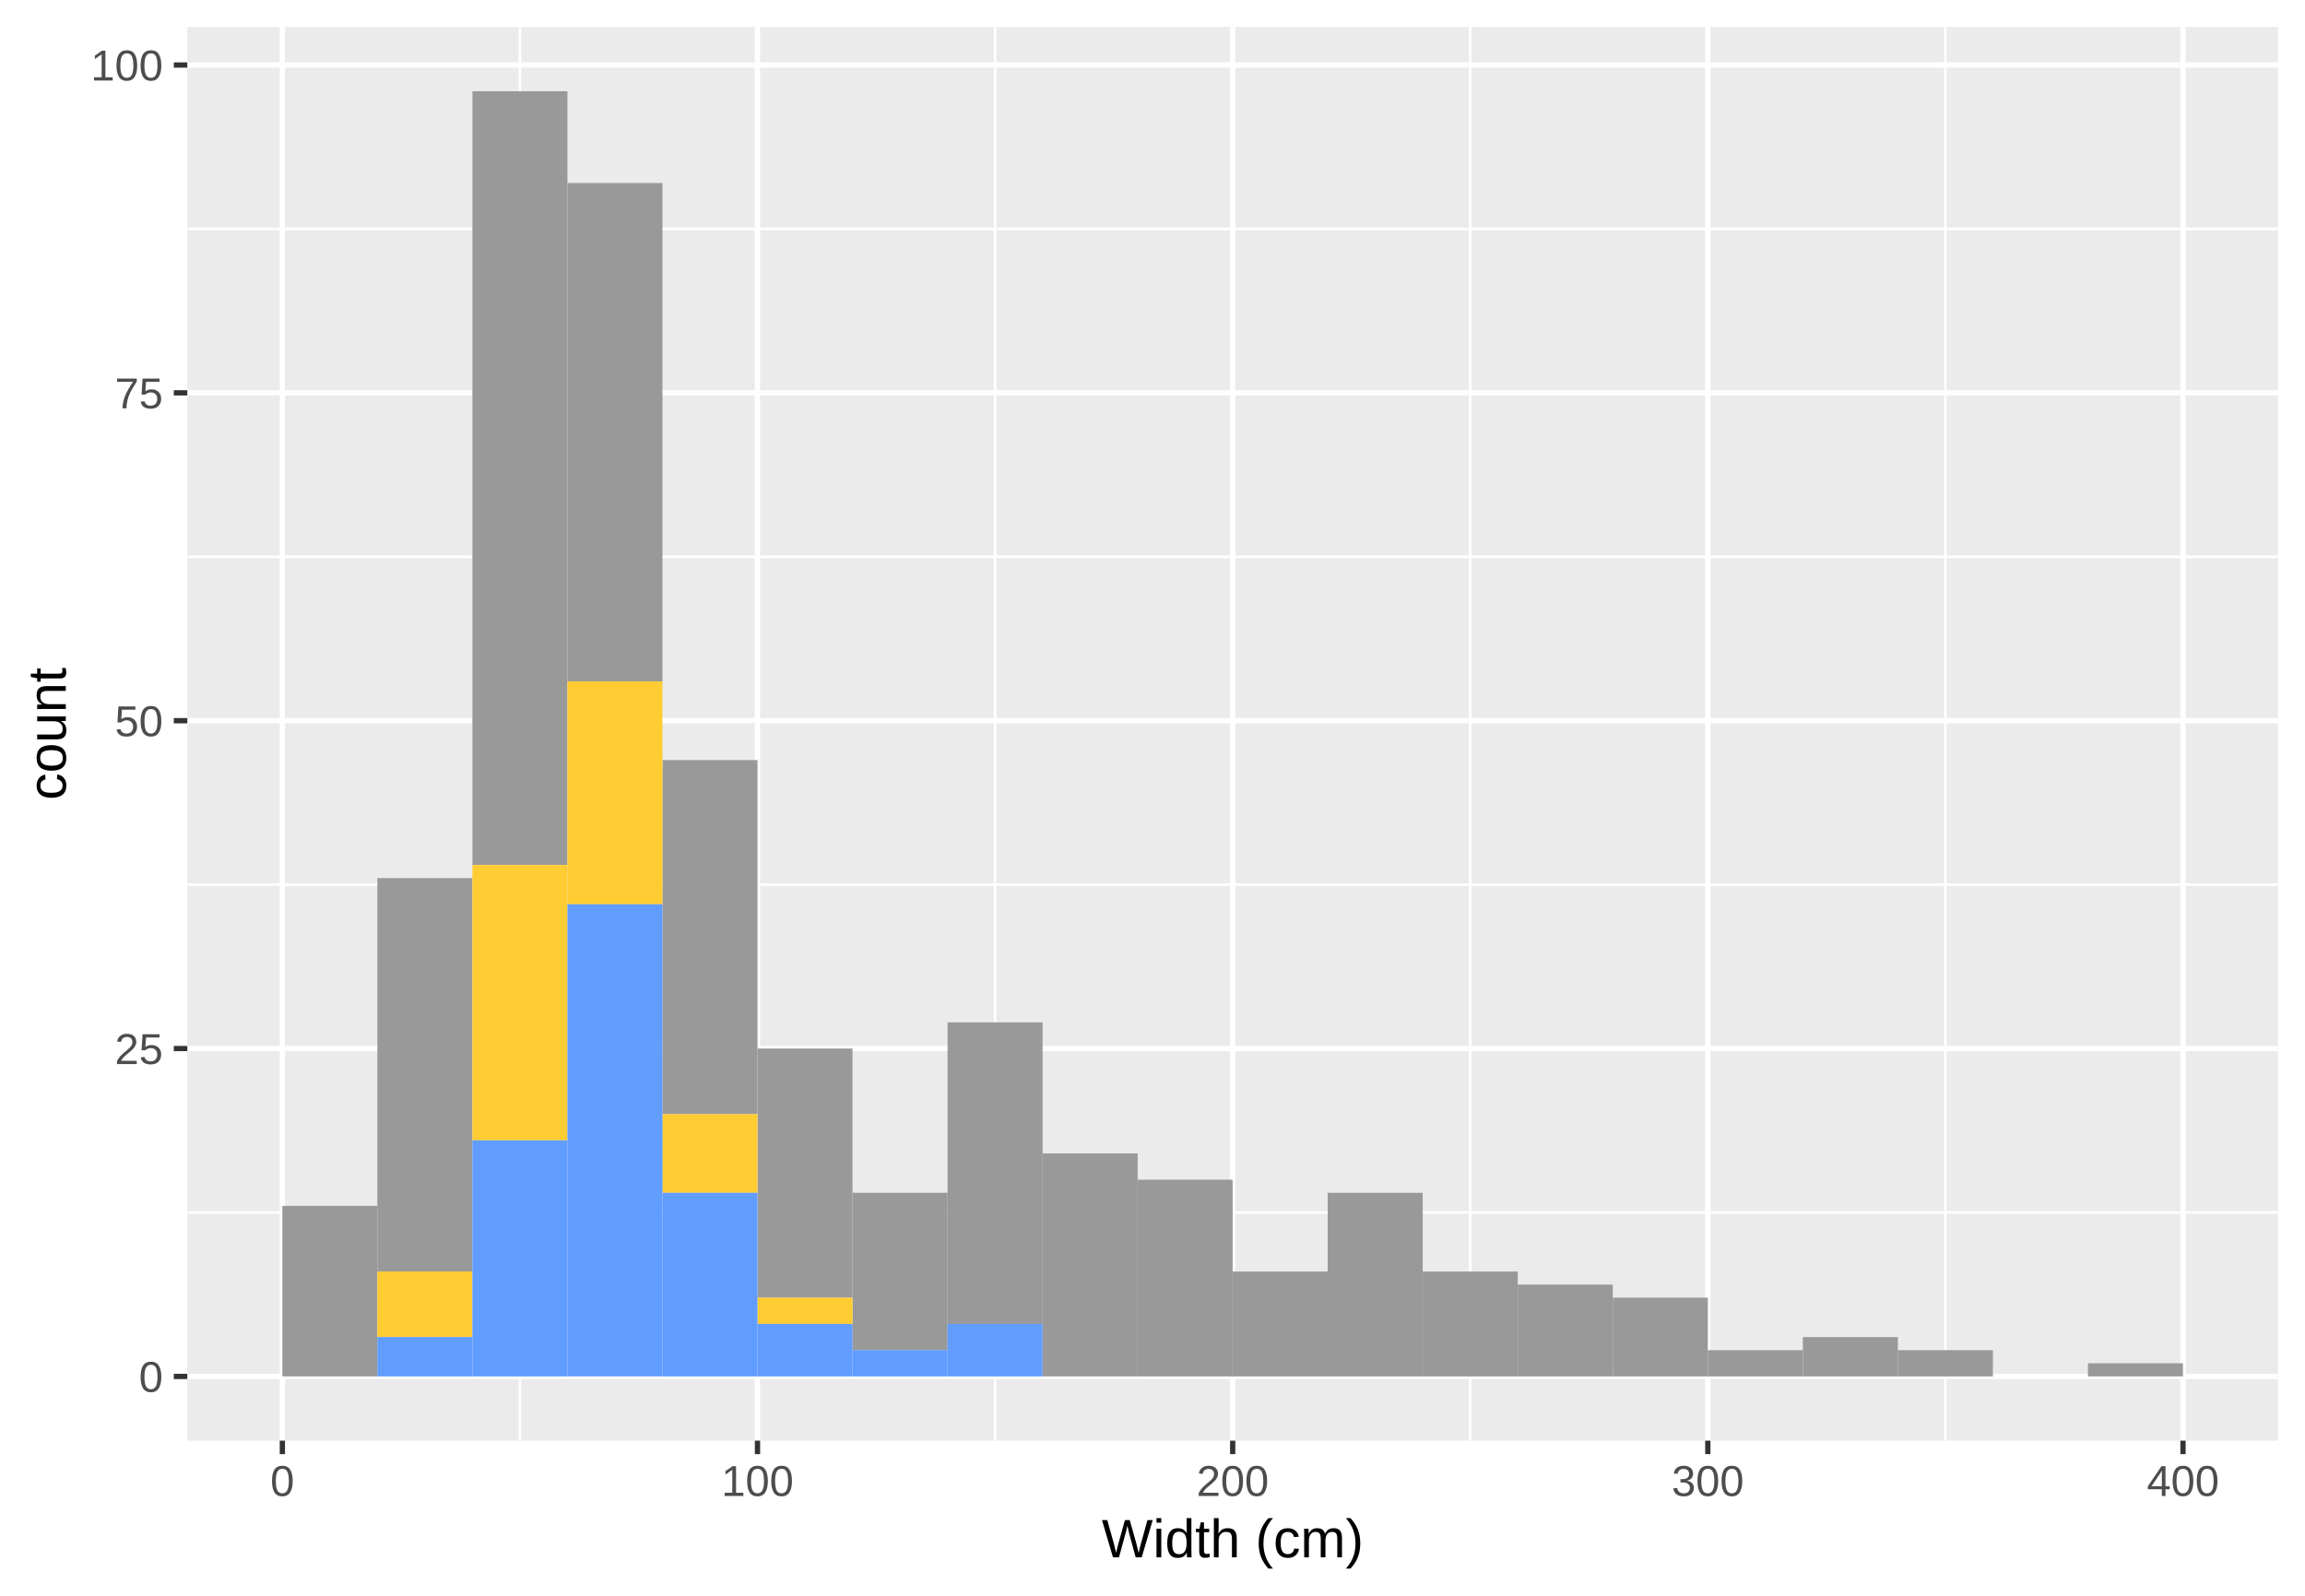
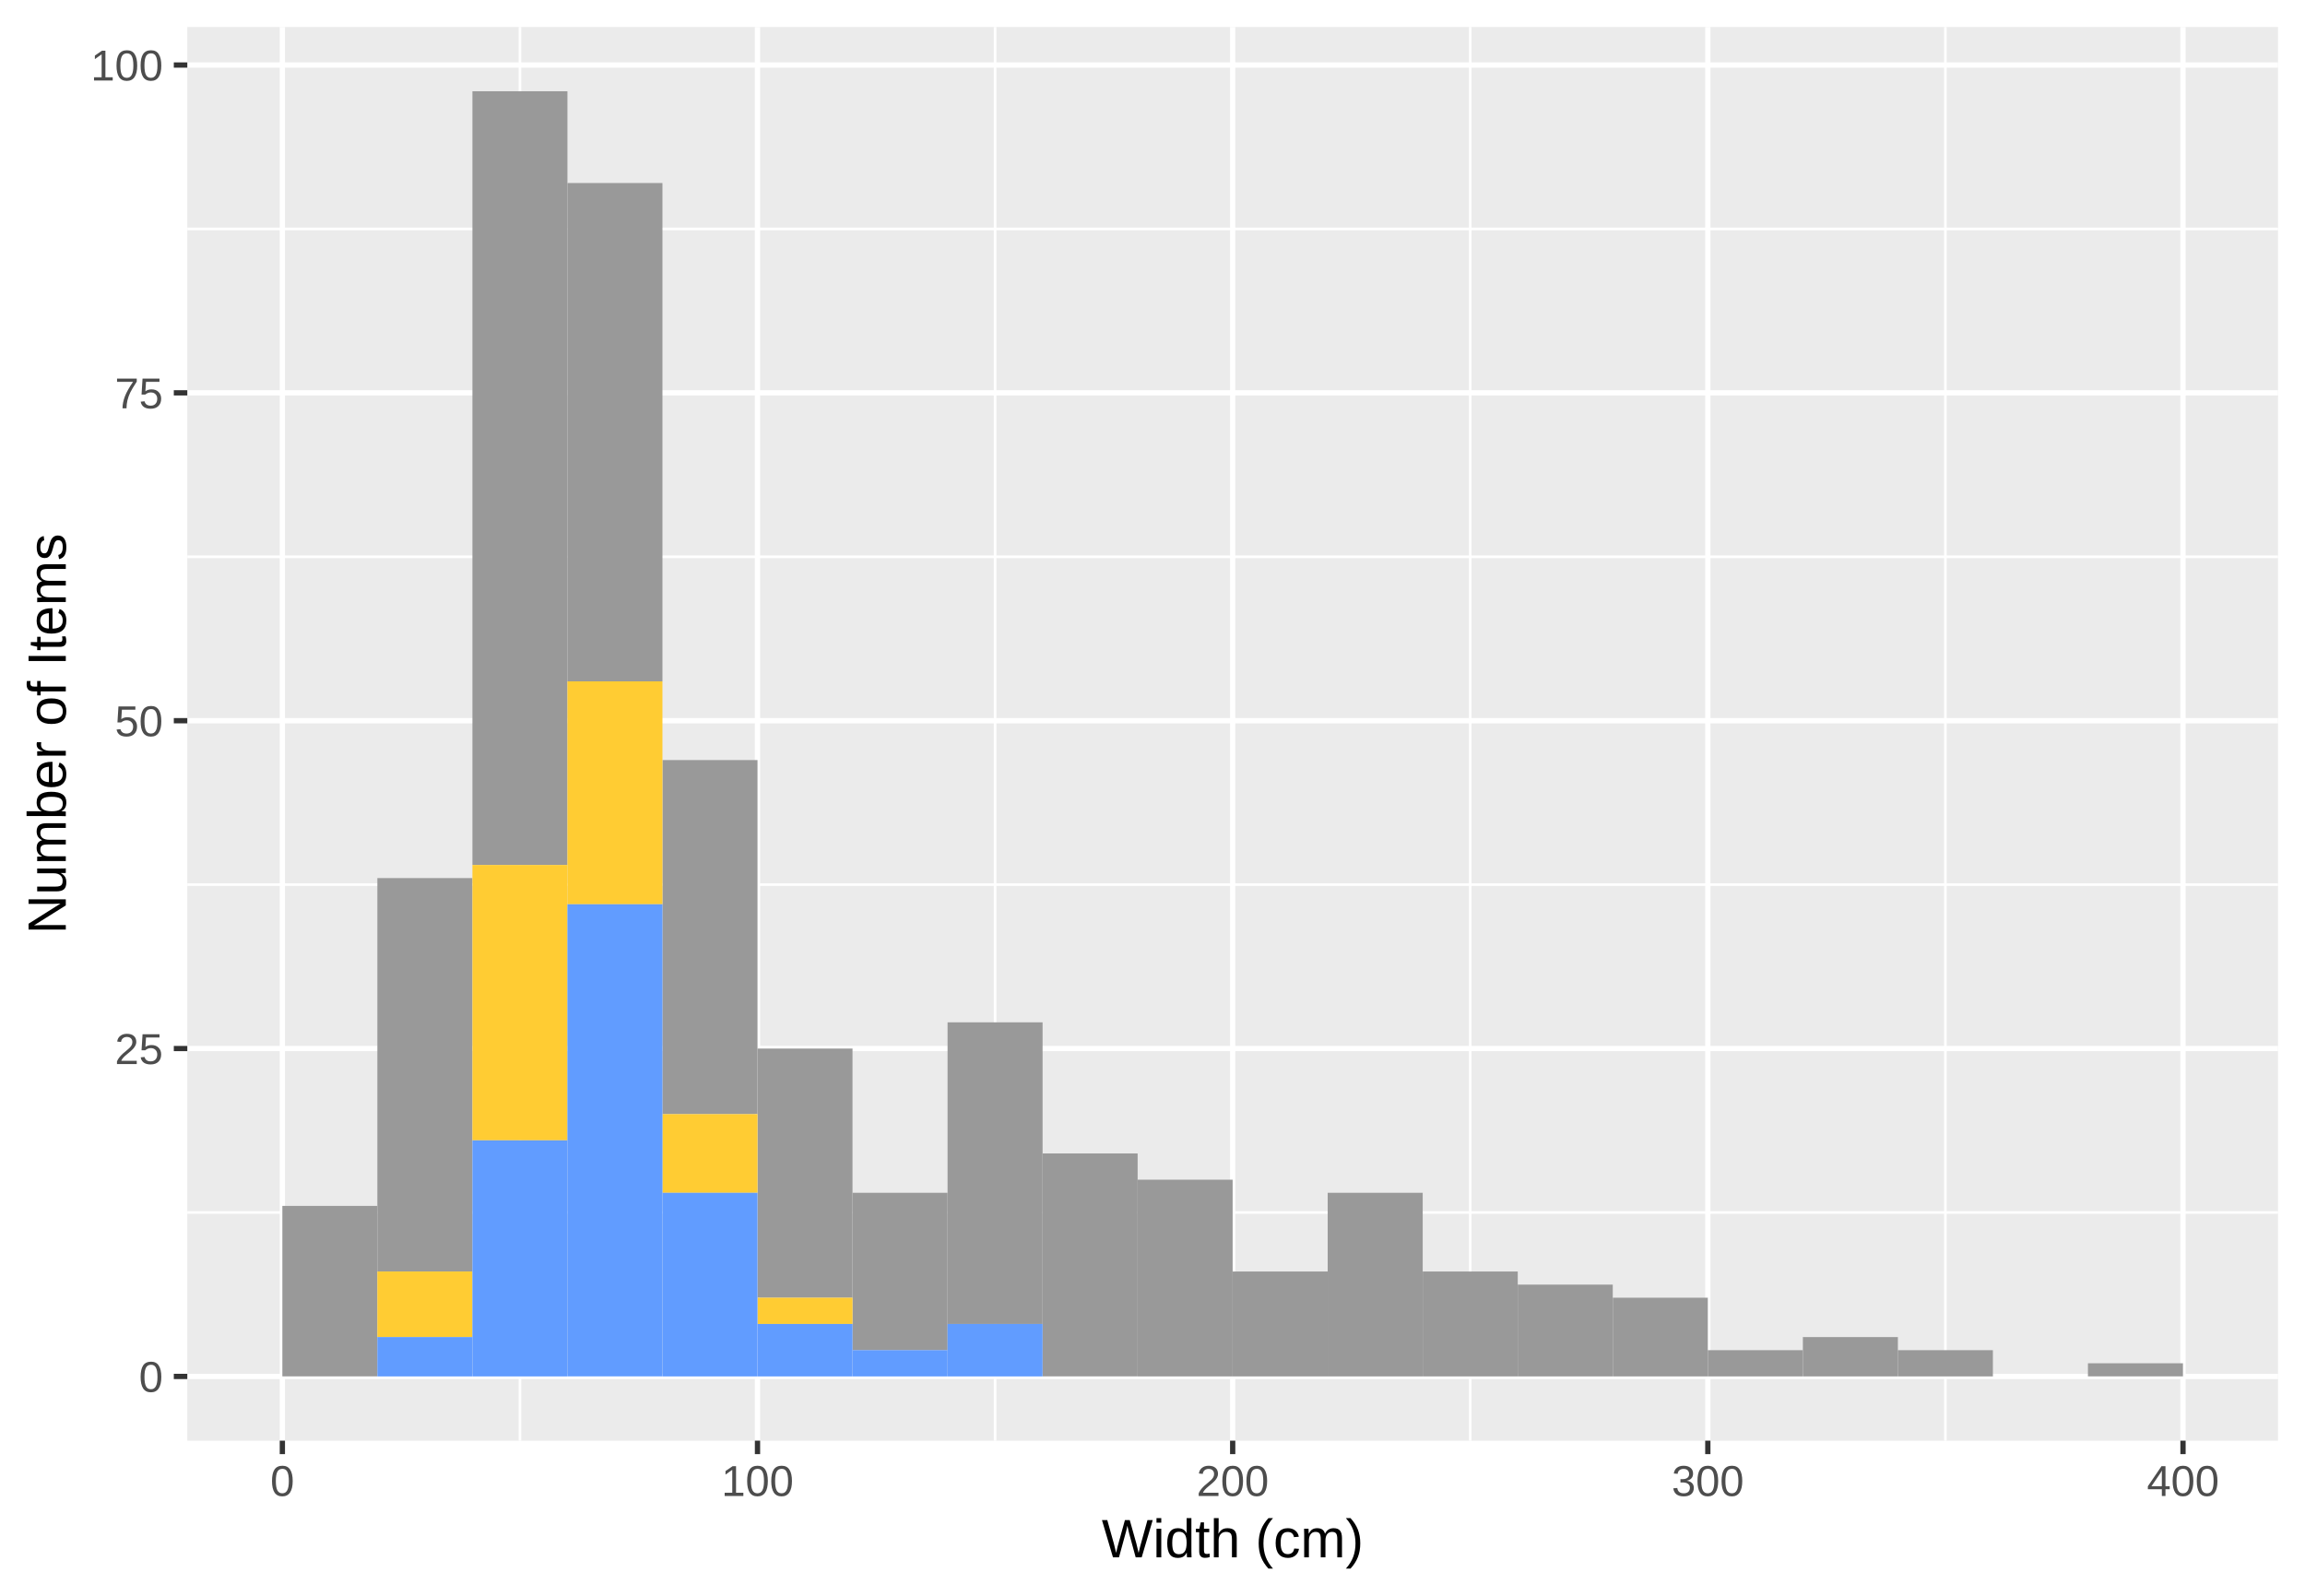
<svg xmlns="http://www.w3.org/2000/svg" class="svglite" width="468.00pt" height="324.00pt" viewBox="0 0 468.00 324.00">
  <defs>
    <style type="text/css">
    .svglite line, .svglite polyline, .svglite polygon, .svglite path, .svglite rect, .svglite circle {
      fill: none;
      stroke: #000000;
      stroke-linecap: round;
      stroke-linejoin: round;
      stroke-miterlimit: 10.00;
    }
    .svglite text {
      white-space: pre;
    }
  </style>
  </defs>
  <rect width="100%" height="100%" style="stroke: none; fill: #FFFFFF;" />
  <defs>
    <clipPath id="cpMC4wMHw0NjguMDB8MC4wMHwzMjQuMDA=">
      <rect x="0.00" y="0.00" width="468.00" height="324.00" />
    </clipPath>
  </defs>
  <g clip-path="url(#cpMC4wMHw0NjguMDB8MC4wMHwzMjQuMDA=)">
    <rect x="0.00" y="0.00" width="468.00" height="324.00" style="stroke-width: 1.07; stroke: #FFFFFF; fill: #FFFFFF;" />
  </g>
  <defs>
    <clipPath id="cpMzguMDN8NDYyLjUyfDUuNDh8MjkyLjUw">
      <rect x="38.03" y="5.48" width="424.49" height="287.02" />
    </clipPath>
  </defs>
  <g clip-path="url(#cpMzguMDN8NDYyLjUyfDUuNDh8MjkyLjUw)">
    <rect x="38.03" y="5.48" width="424.49" height="287.02" style="stroke-width: 1.07; stroke: none; fill: #EBEBEB;" />
    <polyline points="38.03,246.18 462.52,246.18 " style="stroke-width: 0.53; stroke: #FFFFFF; stroke-linecap: butt;" />
    <polyline points="38.03,179.61 462.52,179.61 " style="stroke-width: 0.53; stroke: #FFFFFF; stroke-linecap: butt;" />
    <polyline points="38.03,113.05 462.52,113.05 " style="stroke-width: 0.53; stroke: #FFFFFF; stroke-linecap: butt;" />
    <polyline points="38.03,46.48 462.52,46.48 " style="stroke-width: 0.53; stroke: #FFFFFF; stroke-linecap: butt;" />
    <polyline points="105.57,292.50 105.57,5.48 " style="stroke-width: 0.53; stroke: #FFFFFF; stroke-linecap: butt;" />
    <polyline points="202.04,292.50 202.04,5.48 " style="stroke-width: 0.53; stroke: #FFFFFF; stroke-linecap: butt;" />
    <polyline points="298.51,292.50 298.51,5.48 " style="stroke-width: 0.53; stroke: #FFFFFF; stroke-linecap: butt;" />
    <polyline points="394.99,292.50 394.99,5.48 " style="stroke-width: 0.53; stroke: #FFFFFF; stroke-linecap: butt;" />
    <polyline points="38.03,279.46 462.52,279.46 " style="stroke-width: 1.07; stroke: #FFFFFF; stroke-linecap: butt;" />
    <polyline points="38.03,212.89 462.52,212.89 " style="stroke-width: 1.07; stroke: #FFFFFF; stroke-linecap: butt;" />
    <polyline points="38.03,146.33 462.52,146.33 " style="stroke-width: 1.07; stroke: #FFFFFF; stroke-linecap: butt;" />
    <polyline points="38.03,79.76 462.52,79.76 " style="stroke-width: 1.07; stroke: #FFFFFF; stroke-linecap: butt;" />
    <polyline points="38.03,13.20 462.52,13.20 " style="stroke-width: 1.07; stroke: #FFFFFF; stroke-linecap: butt;" />
    <polyline points="57.33,292.50 57.33,5.48 " style="stroke-width: 1.07; stroke: #FFFFFF; stroke-linecap: butt;" />
    <polyline points="153.80,292.50 153.80,5.48 " style="stroke-width: 1.07; stroke: #FFFFFF; stroke-linecap: butt;" />
    <polyline points="250.28,292.50 250.28,5.48 " style="stroke-width: 1.07; stroke: #FFFFFF; stroke-linecap: butt;" />
    <polyline points="346.75,292.50 346.75,5.48 " style="stroke-width: 1.07; stroke: #FFFFFF; stroke-linecap: butt;" />
    <polyline points="443.23,292.50 443.23,5.48 " style="stroke-width: 1.07; stroke: #FFFFFF; stroke-linecap: butt;" />
    <rect x="57.33" y="244.84" width="19.29" height="34.61" style="stroke-width: 1.07; stroke: none; stroke-linecap: butt; stroke-linejoin: miter; fill: #999999;" />
    <rect x="76.62" y="178.28" width="19.29" height="79.88" style="stroke-width: 1.07; stroke: none; stroke-linecap: butt; stroke-linejoin: miter; fill: #999999;" />
    <rect x="95.92" y="18.53" width="19.29" height="157.09" style="stroke-width: 1.07; stroke: none; stroke-linecap: butt; stroke-linejoin: miter; fill: #999999;" />
    <rect x="115.21" y="37.16" width="19.29" height="101.18" style="stroke-width: 1.07; stroke: none; stroke-linecap: butt; stroke-linejoin: miter; fill: #999999;" />
    <rect x="134.51" y="154.32" width="19.29" height="71.89" style="stroke-width: 1.07; stroke: none; stroke-linecap: butt; stroke-linejoin: miter; fill: #999999;" />
    <rect x="153.80" y="212.89" width="19.29" height="50.59" style="stroke-width: 1.07; stroke: none; stroke-linecap: butt; stroke-linejoin: miter; fill: #999999;" />
    <rect x="173.10" y="242.18" width="19.29" height="31.95" style="stroke-width: 1.07; stroke: none; stroke-linecap: butt; stroke-linejoin: miter; fill: #999999;" />
    <rect x="192.39" y="207.57" width="19.29" height="61.24" style="stroke-width: 1.07; stroke: none; stroke-linecap: butt; stroke-linejoin: miter; fill: #999999;" />
    <rect x="211.69" y="234.19" width="19.29" height="45.26" style="stroke-width: 1.07; stroke: none; stroke-linecap: butt; stroke-linejoin: miter; fill: #999999;" />
    <rect x="230.98" y="239.52" width="19.29" height="39.94" style="stroke-width: 1.07; stroke: none; stroke-linecap: butt; stroke-linejoin: miter; fill: #999999;" />
    <rect x="250.28" y="258.16" width="19.29" height="21.30" style="stroke-width: 1.07; stroke: none; stroke-linecap: butt; stroke-linejoin: miter; fill: #999999;" />
    <rect x="269.57" y="242.18" width="19.29" height="37.28" style="stroke-width: 1.07; stroke: none; stroke-linecap: butt; stroke-linejoin: miter; fill: #999999;" />
    <rect x="288.87" y="258.16" width="19.29" height="21.30" style="stroke-width: 1.07; stroke: none; stroke-linecap: butt; stroke-linejoin: miter; fill: #999999;" />
    <rect x="308.16" y="260.82" width="19.29" height="18.64" style="stroke-width: 1.07; stroke: none; stroke-linecap: butt; stroke-linejoin: miter; fill: #999999;" />
    <rect x="327.46" y="263.48" width="19.29" height="15.98" style="stroke-width: 1.07; stroke: none; stroke-linecap: butt; stroke-linejoin: miter; fill: #999999;" />
    <rect x="346.75" y="274.13" width="19.29" height="5.33" style="stroke-width: 1.07; stroke: none; stroke-linecap: butt; stroke-linejoin: miter; fill: #999999;" />
    <rect x="366.05" y="271.47" width="19.29" height="7.99" style="stroke-width: 1.07; stroke: none; stroke-linecap: butt; stroke-linejoin: miter; fill: #999999;" />
    <rect x="385.34" y="274.13" width="19.29" height="5.33" style="stroke-width: 1.07; stroke: none; stroke-linecap: butt; stroke-linejoin: miter; fill: #999999;" />
    <rect x="404.64" y="279.46" width="19.29" height="0.00" style="stroke-width: 1.07; stroke: none; stroke-linecap: butt; stroke-linejoin: miter; fill: #999999;" />
    <rect x="423.93" y="276.79" width="19.29" height="2.66" style="stroke-width: 1.07; stroke: none; stroke-linecap: butt; stroke-linejoin: miter; fill: #999999;" />
    <rect x="57.33" y="279.46" width="19.29" height="0.00" style="stroke-width: 1.07; stroke: none; stroke-linecap: butt; stroke-linejoin: miter; fill: #FFCC33;" />
    <rect x="76.62" y="258.16" width="19.29" height="13.31" style="stroke-width: 1.07; stroke: none; stroke-linecap: butt; stroke-linejoin: miter; fill: #FFCC33;" />
    <rect x="95.92" y="175.62" width="19.29" height="55.91" style="stroke-width: 1.07; stroke: none; stroke-linecap: butt; stroke-linejoin: miter; fill: #FFCC33;" />
    <rect x="115.21" y="138.34" width="19.29" height="45.26" style="stroke-width: 1.07; stroke: none; stroke-linecap: butt; stroke-linejoin: miter; fill: #FFCC33;" />
    <rect x="134.51" y="226.21" width="19.29" height="15.98" style="stroke-width: 1.07; stroke: none; stroke-linecap: butt; stroke-linejoin: miter; fill: #FFCC33;" />
    <rect x="153.80" y="263.48" width="19.29" height="5.33" style="stroke-width: 1.07; stroke: none; stroke-linecap: butt; stroke-linejoin: miter; fill: #FFCC33;" />
    <rect x="173.10" y="274.13" width="19.29" height="0.00" style="stroke-width: 1.07; stroke: none; stroke-linecap: butt; stroke-linejoin: miter; fill: #FFCC33;" />
    <rect x="192.39" y="268.81" width="19.29" height="0.00" style="stroke-width: 1.07; stroke: none; stroke-linecap: butt; stroke-linejoin: miter; fill: #FFCC33;" />
    <rect x="211.69" y="279.46" width="19.29" height="0.00" style="stroke-width: 1.07; stroke: none; stroke-linecap: butt; stroke-linejoin: miter; fill: #FFCC33;" />
    <rect x="230.98" y="279.46" width="19.29" height="0.00" style="stroke-width: 1.07; stroke: none; stroke-linecap: butt; stroke-linejoin: miter; fill: #FFCC33;" />
    <rect x="250.28" y="279.46" width="19.29" height="0.00" style="stroke-width: 1.07; stroke: none; stroke-linecap: butt; stroke-linejoin: miter; fill: #FFCC33;" />
    <rect x="269.57" y="279.46" width="19.29" height="0.00" style="stroke-width: 1.07; stroke: none; stroke-linecap: butt; stroke-linejoin: miter; fill: #FFCC33;" />
    <rect x="288.87" y="279.46" width="19.29" height="0.00" style="stroke-width: 1.07; stroke: none; stroke-linecap: butt; stroke-linejoin: miter; fill: #FFCC33;" />
    <rect x="308.16" y="279.46" width="19.29" height="0.00" style="stroke-width: 1.07; stroke: none; stroke-linecap: butt; stroke-linejoin: miter; fill: #FFCC33;" />
    <rect x="327.46" y="279.46" width="19.29" height="0.00" style="stroke-width: 1.07; stroke: none; stroke-linecap: butt; stroke-linejoin: miter; fill: #FFCC33;" />
    <rect x="346.75" y="279.46" width="19.29" height="0.00" style="stroke-width: 1.07; stroke: none; stroke-linecap: butt; stroke-linejoin: miter; fill: #FFCC33;" />
    <rect x="366.05" y="279.46" width="19.29" height="0.00" style="stroke-width: 1.07; stroke: none; stroke-linecap: butt; stroke-linejoin: miter; fill: #FFCC33;" />
    <rect x="385.34" y="279.46" width="19.29" height="0.00" style="stroke-width: 1.07; stroke: none; stroke-linecap: butt; stroke-linejoin: miter; fill: #FFCC33;" />
    <rect x="404.64" y="279.46" width="19.29" height="0.00" style="stroke-width: 1.07; stroke: none; stroke-linecap: butt; stroke-linejoin: miter; fill: #FFCC33;" />
    <rect x="423.93" y="279.46" width="19.29" height="0.00" style="stroke-width: 1.07; stroke: none; stroke-linecap: butt; stroke-linejoin: miter; fill: #FFCC33;" />
    <rect x="57.33" y="279.46" width="19.29" height="0.00" style="stroke-width: 1.07; stroke: none; stroke-linecap: butt; stroke-linejoin: miter; fill: #619CFF;" />
    <rect x="76.62" y="271.47" width="19.29" height="7.99" style="stroke-width: 1.07; stroke: none; stroke-linecap: butt; stroke-linejoin: miter; fill: #619CFF;" />
    <rect x="95.92" y="231.53" width="19.29" height="47.93" style="stroke-width: 1.07; stroke: none; stroke-linecap: butt; stroke-linejoin: miter; fill: #619CFF;" />
    <rect x="115.21" y="183.60" width="19.29" height="95.85" style="stroke-width: 1.07; stroke: none; stroke-linecap: butt; stroke-linejoin: miter; fill: #619CFF;" />
    <rect x="134.51" y="242.18" width="19.29" height="37.28" style="stroke-width: 1.07; stroke: none; stroke-linecap: butt; stroke-linejoin: miter; fill: #619CFF;" />
    <rect x="153.80" y="268.81" width="19.29" height="10.65" style="stroke-width: 1.07; stroke: none; stroke-linecap: butt; stroke-linejoin: miter; fill: #619CFF;" />
    <rect x="173.10" y="274.13" width="19.29" height="5.33" style="stroke-width: 1.07; stroke: none; stroke-linecap: butt; stroke-linejoin: miter; fill: #619CFF;" />
    <rect x="192.39" y="268.81" width="19.29" height="10.65" style="stroke-width: 1.07; stroke: none; stroke-linecap: butt; stroke-linejoin: miter; fill: #619CFF;" />
    <rect x="211.69" y="279.46" width="19.29" height="0.00" style="stroke-width: 1.07; stroke: none; stroke-linecap: butt; stroke-linejoin: miter; fill: #619CFF;" />
    <rect x="230.98" y="279.46" width="19.29" height="0.00" style="stroke-width: 1.07; stroke: none; stroke-linecap: butt; stroke-linejoin: miter; fill: #619CFF;" />
    <rect x="250.28" y="279.46" width="19.29" height="0.00" style="stroke-width: 1.07; stroke: none; stroke-linecap: butt; stroke-linejoin: miter; fill: #619CFF;" />
    <rect x="269.57" y="279.46" width="19.29" height="0.00" style="stroke-width: 1.07; stroke: none; stroke-linecap: butt; stroke-linejoin: miter; fill: #619CFF;" />
    <rect x="288.87" y="279.46" width="19.29" height="0.00" style="stroke-width: 1.07; stroke: none; stroke-linecap: butt; stroke-linejoin: miter; fill: #619CFF;" />
    <rect x="308.16" y="279.46" width="19.29" height="0.00" style="stroke-width: 1.07; stroke: none; stroke-linecap: butt; stroke-linejoin: miter; fill: #619CFF;" />
    <rect x="327.46" y="279.46" width="19.29" height="0.00" style="stroke-width: 1.07; stroke: none; stroke-linecap: butt; stroke-linejoin: miter; fill: #619CFF;" />
    <rect x="346.75" y="279.46" width="19.29" height="0.00" style="stroke-width: 1.07; stroke: none; stroke-linecap: butt; stroke-linejoin: miter; fill: #619CFF;" />
    <rect x="366.05" y="279.46" width="19.29" height="0.00" style="stroke-width: 1.07; stroke: none; stroke-linecap: butt; stroke-linejoin: miter; fill: #619CFF;" />
    <rect x="385.34" y="279.46" width="19.29" height="0.00" style="stroke-width: 1.07; stroke: none; stroke-linecap: butt; stroke-linejoin: miter; fill: #619CFF;" />
    <rect x="404.64" y="279.46" width="19.29" height="0.00" style="stroke-width: 1.07; stroke: none; stroke-linecap: butt; stroke-linejoin: miter; fill: #619CFF;" />
    <rect x="423.93" y="279.46" width="19.29" height="0.00" style="stroke-width: 1.07; stroke: none; stroke-linecap: butt; stroke-linejoin: miter; fill: #619CFF;" />
  </g>
  <g clip-path="url(#cpMC4wMHw0NjguMDB8MC4wMHwzMjQuMDA=)">
    <text x="33.10" y="282.61" text-anchor="end" style="font-size: 8.80px;fill: #4D4D4D; font-family: &quot;Arial&quot;;" textLength="4.90px" lengthAdjust="spacingAndGlyphs">0</text>
    <text x="33.10" y="216.04" text-anchor="end" style="font-size: 8.80px;fill: #4D4D4D; font-family: &quot;Arial&quot;;" textLength="9.79px" lengthAdjust="spacingAndGlyphs">25</text>
    <text x="33.10" y="149.48" text-anchor="end" style="font-size: 8.80px;fill: #4D4D4D; font-family: &quot;Arial&quot;;" textLength="9.79px" lengthAdjust="spacingAndGlyphs">50</text>
    <text x="33.10" y="82.91" text-anchor="end" style="font-size: 8.80px;fill: #4D4D4D; font-family: &quot;Arial&quot;;" textLength="9.79px" lengthAdjust="spacingAndGlyphs">75</text>
    <text x="33.10" y="16.35" text-anchor="end" style="font-size: 8.80px;fill: #4D4D4D; font-family: &quot;Arial&quot;;" textLength="14.69px" lengthAdjust="spacingAndGlyphs">100</text>
    <polyline points="35.29,279.46 38.03,279.46 " style="stroke-width: 1.07; stroke: #333333; stroke-linecap: butt;" />
    <polyline points="35.29,212.89 38.03,212.89 " style="stroke-width: 1.07; stroke: #333333; stroke-linecap: butt;" />
    <polyline points="35.29,146.33 38.03,146.33 " style="stroke-width: 1.07; stroke: #333333; stroke-linecap: butt;" />
    <polyline points="35.29,79.76 38.03,79.76 " style="stroke-width: 1.07; stroke: #333333; stroke-linecap: butt;" />
    <polyline points="35.29,13.20 38.03,13.20 " style="stroke-width: 1.07; stroke: #333333; stroke-linecap: butt;" />
    <polyline points="57.33,295.24 57.33,292.50 " style="stroke-width: 1.07; stroke: #333333; stroke-linecap: butt;" />
    <polyline points="153.80,295.24 153.80,292.50 " style="stroke-width: 1.07; stroke: #333333; stroke-linecap: butt;" />
    <polyline points="250.28,295.24 250.28,292.50 " style="stroke-width: 1.07; stroke: #333333; stroke-linecap: butt;" />
    <polyline points="346.75,295.24 346.75,292.50 " style="stroke-width: 1.07; stroke: #333333; stroke-linecap: butt;" />
    <polyline points="443.23,295.24 443.23,292.50 " style="stroke-width: 1.07; stroke: #333333; stroke-linecap: butt;" />
    <text x="57.33" y="303.74" text-anchor="middle" style="font-size: 8.80px;fill: #4D4D4D; font-family: &quot;Arial&quot;;" textLength="4.90px" lengthAdjust="spacingAndGlyphs">0</text>
    <text x="153.80" y="303.74" text-anchor="middle" style="font-size: 8.80px;fill: #4D4D4D; font-family: &quot;Arial&quot;;" textLength="14.69px" lengthAdjust="spacingAndGlyphs">100</text>
    <text x="250.28" y="303.74" text-anchor="middle" style="font-size: 8.80px;fill: #4D4D4D; font-family: &quot;Arial&quot;;" textLength="14.69px" lengthAdjust="spacingAndGlyphs">200</text>
    <text x="346.75" y="303.74" text-anchor="middle" style="font-size: 8.80px;fill: #4D4D4D; font-family: &quot;Arial&quot;;" textLength="14.69px" lengthAdjust="spacingAndGlyphs">300</text>
    <text x="443.23" y="303.74" text-anchor="middle" style="font-size: 8.80px;fill: #4D4D4D; font-family: &quot;Arial&quot;;" textLength="14.69px" lengthAdjust="spacingAndGlyphs">400</text>
    <text x="250.28" y="316.20" text-anchor="middle" style="font-size: 11.00px; font-family: &quot;Arial&quot;;" textLength="53.18px" lengthAdjust="spacingAndGlyphs">Width (cm)</text>
-     <text transform="translate(13.36,148.99) rotate(-90)" text-anchor="middle" style="font-size: 11.00px; font-family: &quot;Arial&quot;;" textLength="26.92px" lengthAdjust="spacingAndGlyphs">count</text>
+     <text transform="translate(13.36,148.99) rotate(-90)" text-anchor="middle" style="font-size: 11.00px; font-family: &quot;Arial&quot;;" textLength="81.34px" lengthAdjust="spacingAndGlyphs">Number of Items</text>
  </g>
</svg>
